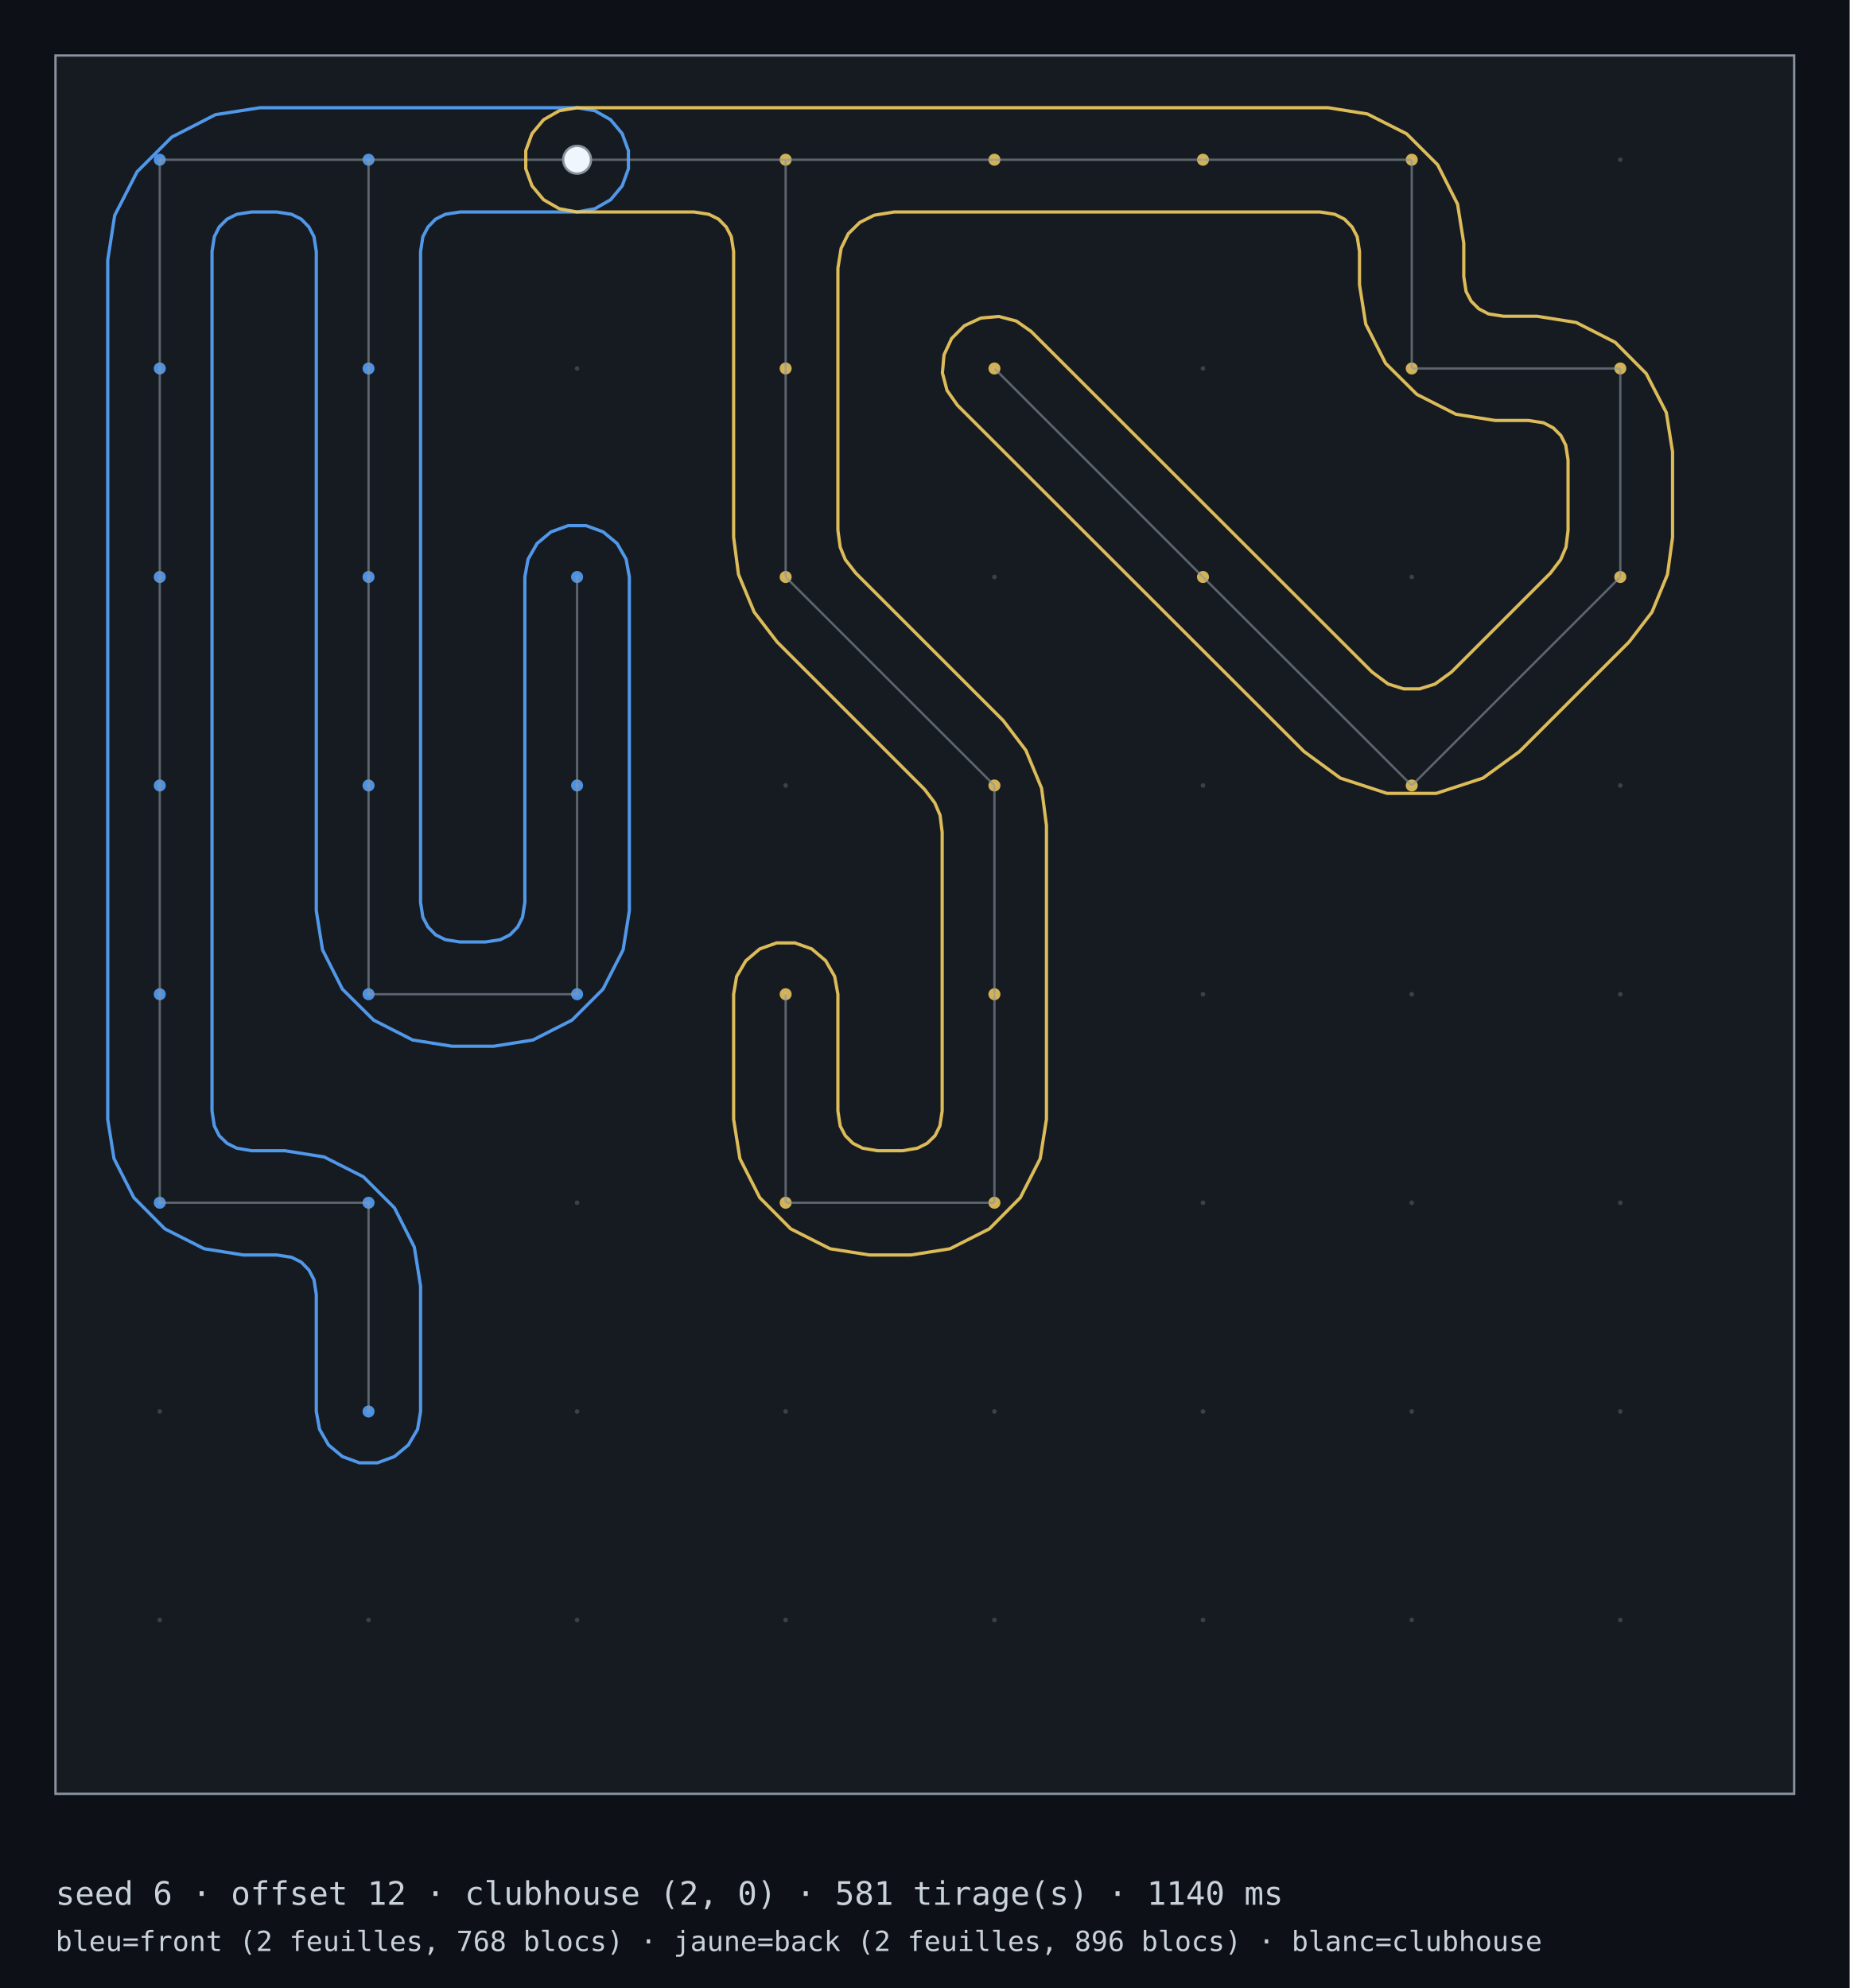
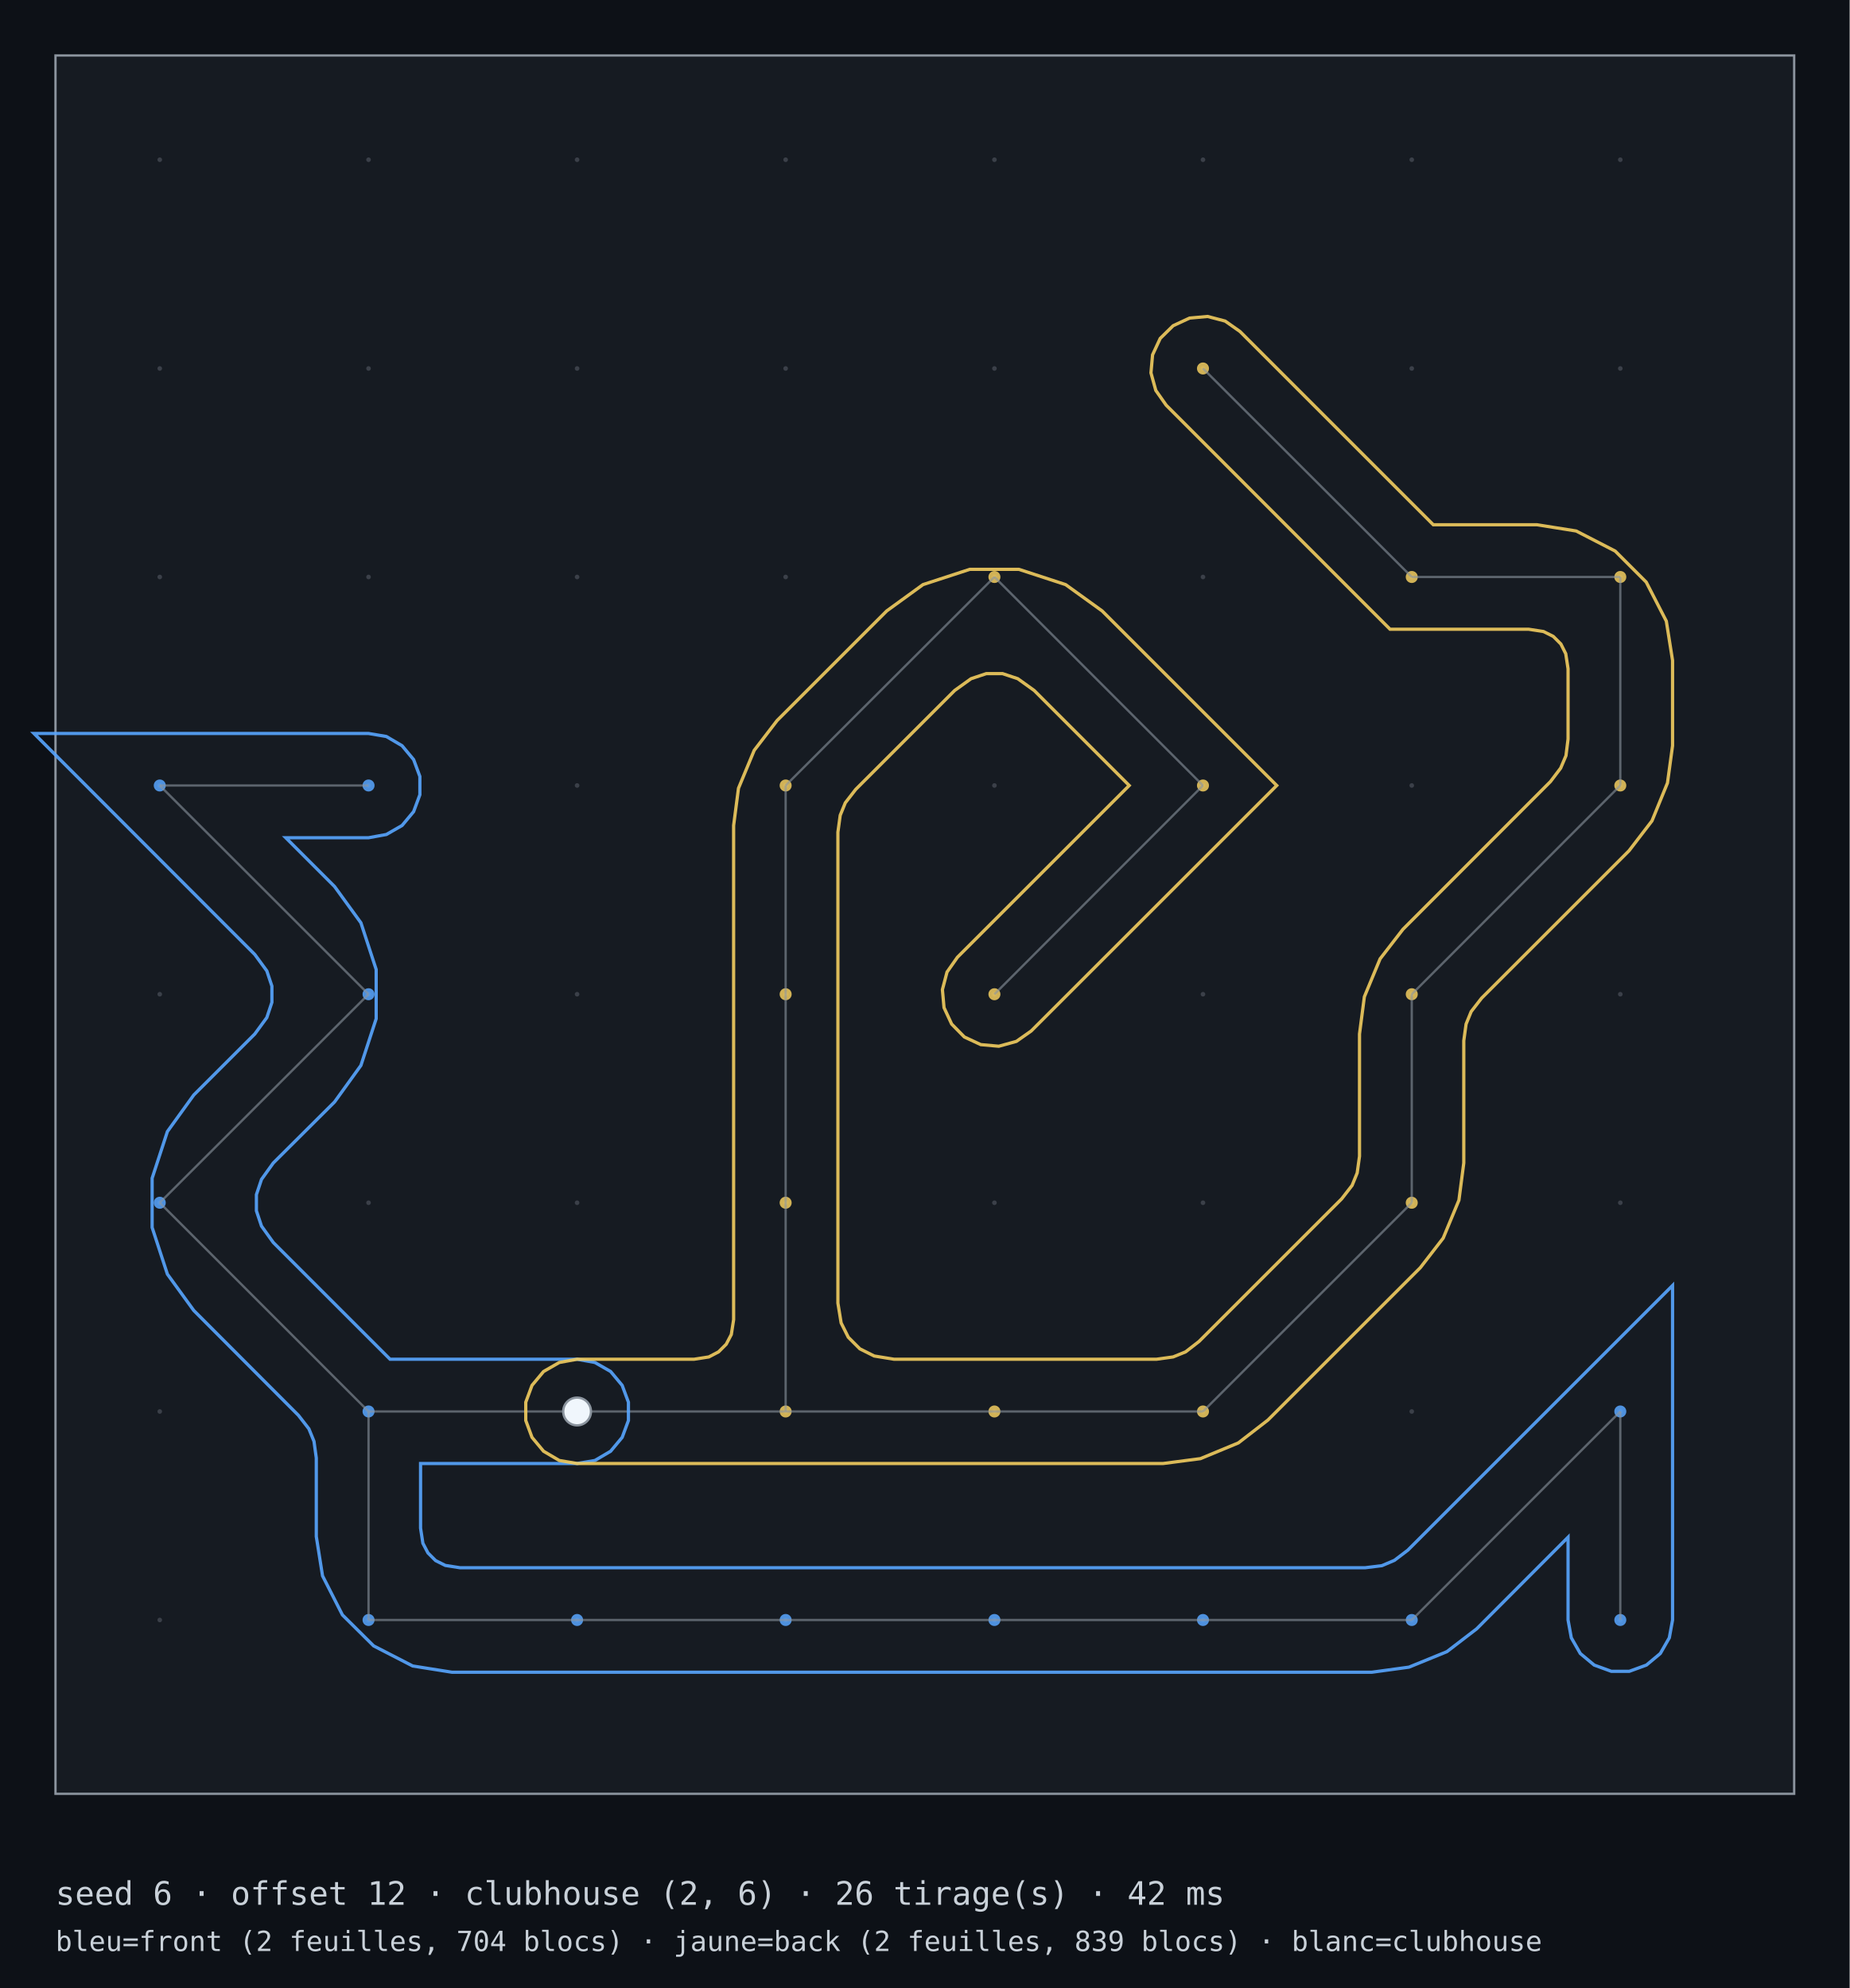
<svg xmlns="http://www.w3.org/2000/svg" width="800" height="860">
  <rect width="100%" height="100%" fill="#0d1117" />
  <rect x="24" y="24" width="752.0" height="752.0" fill="#161b22" stroke="#8b949e" />
  <style>text{font-family:monospace;fill:#c9d1d9}</style>
  <circle cx="69.1" cy="69.1" r="1.0" fill="#3b4049" />
  <circle cx="69.1" cy="159.4" r="1.0" fill="#3b4049" />
  <circle cx="69.1" cy="249.6" r="1.0" fill="#3b4049" />
  <circle cx="69.1" cy="339.8" r="1.0" fill="#3b4049" />
  <circle cx="69.1" cy="430.1" r="1.0" fill="#3b4049" />
  <circle cx="69.1" cy="520.3" r="1.0" fill="#3b4049" />
  <circle cx="69.1" cy="610.6" r="1.0" fill="#3b4049" />
  <circle cx="69.1" cy="700.8" r="1.0" fill="#3b4049" />
  <circle cx="159.4" cy="69.1" r="1.0" fill="#3b4049" />
  <circle cx="159.4" cy="159.4" r="1.0" fill="#3b4049" />
  <circle cx="159.4" cy="249.6" r="1.0" fill="#3b4049" />
  <circle cx="159.4" cy="339.8" r="1.0" fill="#3b4049" />
  <circle cx="159.4" cy="430.1" r="1.0" fill="#3b4049" />
  <circle cx="159.4" cy="520.3" r="1.0" fill="#3b4049" />
  <circle cx="159.4" cy="610.6" r="1.0" fill="#3b4049" />
  <circle cx="159.4" cy="700.8" r="1.0" fill="#3b4049" />
  <circle cx="249.6" cy="69.1" r="1.0" fill="#3b4049" />
  <circle cx="249.6" cy="159.4" r="1.0" fill="#3b4049" />
  <circle cx="249.6" cy="249.6" r="1.0" fill="#3b4049" />
  <circle cx="249.6" cy="339.8" r="1.0" fill="#3b4049" />
  <circle cx="249.6" cy="430.1" r="1.0" fill="#3b4049" />
  <circle cx="249.6" cy="520.3" r="1.0" fill="#3b4049" />
  <circle cx="249.6" cy="610.6" r="1.0" fill="#3b4049" />
  <circle cx="249.6" cy="700.8" r="1.0" fill="#3b4049" />
  <circle cx="339.8" cy="69.1" r="1.0" fill="#3b4049" />
  <circle cx="339.8" cy="159.4" r="1.0" fill="#3b4049" />
  <circle cx="339.8" cy="249.6" r="1.0" fill="#3b4049" />
  <circle cx="339.8" cy="339.8" r="1.0" fill="#3b4049" />
  <circle cx="339.8" cy="430.1" r="1.0" fill="#3b4049" />
  <circle cx="339.8" cy="520.3" r="1.0" fill="#3b4049" />
  <circle cx="339.8" cy="610.6" r="1.0" fill="#3b4049" />
  <circle cx="339.8" cy="700.8" r="1.0" fill="#3b4049" />
  <circle cx="430.1" cy="69.1" r="1.0" fill="#3b4049" />
  <circle cx="430.1" cy="159.4" r="1.0" fill="#3b4049" />
  <circle cx="430.1" cy="249.6" r="1.0" fill="#3b4049" />
  <circle cx="430.1" cy="339.8" r="1.0" fill="#3b4049" />
  <circle cx="430.1" cy="430.1" r="1.0" fill="#3b4049" />
  <circle cx="430.1" cy="520.3" r="1.0" fill="#3b4049" />
  <circle cx="430.1" cy="610.6" r="1.0" fill="#3b4049" />
  <circle cx="430.1" cy="700.8" r="1.0" fill="#3b4049" />
  <circle cx="520.3" cy="69.1" r="1.0" fill="#3b4049" />
  <circle cx="520.3" cy="159.4" r="1.0" fill="#3b4049" />
  <circle cx="520.3" cy="249.6" r="1.0" fill="#3b4049" />
  <circle cx="520.3" cy="339.8" r="1.0" fill="#3b4049" />
  <circle cx="520.3" cy="430.1" r="1.0" fill="#3b4049" />
  <circle cx="520.3" cy="520.3" r="1.0" fill="#3b4049" />
  <circle cx="520.3" cy="610.6" r="1.0" fill="#3b4049" />
  <circle cx="520.3" cy="700.8" r="1.0" fill="#3b4049" />
  <circle cx="610.6" cy="69.1" r="1.0" fill="#3b4049" />
  <circle cx="610.6" cy="159.4" r="1.0" fill="#3b4049" />
  <circle cx="610.6" cy="249.6" r="1.0" fill="#3b4049" />
  <circle cx="610.6" cy="339.8" r="1.0" fill="#3b4049" />
  <circle cx="610.6" cy="430.1" r="1.0" fill="#3b4049" />
  <circle cx="610.6" cy="520.3" r="1.0" fill="#3b4049" />
  <circle cx="610.6" cy="610.6" r="1.0" fill="#3b4049" />
  <circle cx="610.6" cy="700.8" r="1.0" fill="#3b4049" />
  <circle cx="700.8" cy="69.1" r="1.0" fill="#3b4049" />
  <circle cx="700.8" cy="159.4" r="1.0" fill="#3b4049" />
  <circle cx="700.8" cy="249.6" r="1.0" fill="#3b4049" />
  <circle cx="700.8" cy="339.8" r="1.0" fill="#3b4049" />
  <circle cx="700.8" cy="430.1" r="1.0" fill="#3b4049" />
  <circle cx="700.8" cy="520.3" r="1.0" fill="#3b4049" />
  <circle cx="700.8" cy="610.6" r="1.0" fill="#3b4049" />
  <circle cx="700.8" cy="700.8" r="1.0" fill="#3b4049" />
-   <circle cx="159.4" cy="69.1" r="2.6" fill="#58a6ff" fill-opacity="0.85" />
-   <circle cx="159.4" cy="159.4" r="2.6" fill="#58a6ff" fill-opacity="0.85" />
-   <circle cx="69.1" cy="69.1" r="2.6" fill="#58a6ff" fill-opacity="0.85" />
-   <circle cx="69.1" cy="159.4" r="2.6" fill="#58a6ff" fill-opacity="0.85" />
-   <circle cx="69.1" cy="249.6" r="2.6" fill="#58a6ff" fill-opacity="0.85" />
+   <circle cx="159.4" cy="610.6" r="2.6" fill="#58a6ff" fill-opacity="0.85" />
+   <circle cx="69.1" cy="520.3" r="2.6" fill="#58a6ff" fill-opacity="0.85" />
+   <circle cx="159.4" cy="700.8" r="2.6" fill="#58a6ff" fill-opacity="0.85" />
+   <circle cx="249.6" cy="700.8" r="2.6" fill="#58a6ff" fill-opacity="0.85" />
+   <circle cx="339.8" cy="700.8" r="2.6" fill="#58a6ff" fill-opacity="0.85" />
+   <circle cx="430.1" cy="700.8" r="2.6" fill="#58a6ff" fill-opacity="0.85" />
+   <circle cx="520.3" cy="700.8" r="2.6" fill="#58a6ff" fill-opacity="0.85" />
+   <circle cx="610.6" cy="700.8" r="2.6" fill="#58a6ff" fill-opacity="0.85" />
+   <circle cx="700.8" cy="610.6" r="2.6" fill="#58a6ff" fill-opacity="0.85" />
+   <circle cx="700.8" cy="700.8" r="2.6" fill="#58a6ff" fill-opacity="0.85" />
+   <circle cx="159.4" cy="430.1" r="2.6" fill="#58a6ff" fill-opacity="0.85" />
  <circle cx="69.1" cy="339.8" r="2.6" fill="#58a6ff" fill-opacity="0.85" />
-   <circle cx="69.1" cy="430.1" r="2.6" fill="#58a6ff" fill-opacity="0.85" />
-   <circle cx="69.1" cy="520.3" r="2.6" fill="#58a6ff" fill-opacity="0.85" />
-   <circle cx="159.4" cy="520.3" r="2.6" fill="#58a6ff" fill-opacity="0.85" />
-   <circle cx="159.4" cy="610.6" r="2.6" fill="#58a6ff" fill-opacity="0.85" />
-   <circle cx="159.4" cy="249.6" r="2.6" fill="#58a6ff" fill-opacity="0.85" />
  <circle cx="159.4" cy="339.8" r="2.6" fill="#58a6ff" fill-opacity="0.85" />
-   <circle cx="159.4" cy="430.1" r="2.6" fill="#58a6ff" fill-opacity="0.85" />
-   <circle cx="249.6" cy="430.1" r="2.6" fill="#58a6ff" fill-opacity="0.85" />
-   <circle cx="249.6" cy="339.8" r="2.6" fill="#58a6ff" fill-opacity="0.85" />
-   <circle cx="249.6" cy="249.6" r="2.6" fill="#58a6ff" fill-opacity="0.85" />
-   <circle cx="339.8" cy="69.1" r="2.6" fill="#f2cc60" fill-opacity="0.85" />
-   <circle cx="430.1" cy="69.1" r="2.6" fill="#f2cc60" fill-opacity="0.85" />
-   <circle cx="339.8" cy="159.4" r="2.6" fill="#f2cc60" fill-opacity="0.85" />
-   <circle cx="339.8" cy="249.6" r="2.6" fill="#f2cc60" fill-opacity="0.85" />
-   <circle cx="430.1" cy="339.8" r="2.6" fill="#f2cc60" fill-opacity="0.85" />
+   <circle cx="339.8" cy="610.6" r="2.6" fill="#f2cc60" fill-opacity="0.85" />
+   <circle cx="339.8" cy="520.3" r="2.6" fill="#f2cc60" fill-opacity="0.85" />
+   <circle cx="430.1" cy="610.6" r="2.6" fill="#f2cc60" fill-opacity="0.85" />
+   <circle cx="520.3" cy="610.6" r="2.6" fill="#f2cc60" fill-opacity="0.85" />
+   <circle cx="610.6" cy="520.3" r="2.6" fill="#f2cc60" fill-opacity="0.85" />
+   <circle cx="610.6" cy="430.1" r="2.6" fill="#f2cc60" fill-opacity="0.85" />
+   <circle cx="700.8" cy="339.8" r="2.6" fill="#f2cc60" fill-opacity="0.85" />
+   <circle cx="700.8" cy="249.6" r="2.6" fill="#f2cc60" fill-opacity="0.85" />
+   <circle cx="610.6" cy="249.6" r="2.6" fill="#f2cc60" fill-opacity="0.85" />
+   <circle cx="520.3" cy="159.4" r="2.6" fill="#f2cc60" fill-opacity="0.85" />
+   <circle cx="339.8" cy="430.1" r="2.6" fill="#f2cc60" fill-opacity="0.85" />
+   <circle cx="339.8" cy="339.8" r="2.6" fill="#f2cc60" fill-opacity="0.85" />
+   <circle cx="430.1" cy="249.6" r="2.6" fill="#f2cc60" fill-opacity="0.85" />
+   <circle cx="520.3" cy="339.8" r="2.6" fill="#f2cc60" fill-opacity="0.85" />
  <circle cx="430.1" cy="430.1" r="2.6" fill="#f2cc60" fill-opacity="0.85" />
-   <circle cx="430.1" cy="520.3" r="2.6" fill="#f2cc60" fill-opacity="0.85" />
-   <circle cx="339.8" cy="520.3" r="2.6" fill="#f2cc60" fill-opacity="0.85" />
-   <circle cx="339.8" cy="430.1" r="2.6" fill="#f2cc60" fill-opacity="0.85" />
-   <circle cx="520.3" cy="69.1" r="2.6" fill="#f2cc60" fill-opacity="0.85" />
-   <circle cx="610.6" cy="69.1" r="2.6" fill="#f2cc60" fill-opacity="0.85" />
-   <circle cx="610.6" cy="159.4" r="2.6" fill="#f2cc60" fill-opacity="0.85" />
-   <circle cx="700.8" cy="159.4" r="2.6" fill="#f2cc60" fill-opacity="0.85" />
-   <circle cx="700.8" cy="249.6" r="2.6" fill="#f2cc60" fill-opacity="0.85" />
-   <circle cx="610.6" cy="339.8" r="2.6" fill="#f2cc60" fill-opacity="0.85" />
-   <circle cx="520.3" cy="249.6" r="2.6" fill="#f2cc60" fill-opacity="0.85" />
-   <circle cx="430.1" cy="159.4" r="2.6" fill="#f2cc60" fill-opacity="0.85" />
-   <line x1="249.6" y1="69.1" x2="159.4" y2="69.1" stroke="#8b949e" stroke-width="1.0" stroke-opacity="0.6" />
-   <line x1="249.6" y1="69.1" x2="339.8" y2="69.1" stroke="#8b949e" stroke-width="1.0" stroke-opacity="0.6" />
-   <line x1="159.4" y1="69.1" x2="159.4" y2="159.4" stroke="#8b949e" stroke-width="1.0" stroke-opacity="0.6" />
-   <line x1="339.8" y1="69.1" x2="430.1" y2="69.1" stroke="#8b949e" stroke-width="1.0" stroke-opacity="0.6" />
-   <line x1="159.4" y1="159.4" x2="159.4" y2="249.6" stroke="#8b949e" stroke-width="1.0" stroke-opacity="0.6" />
-   <line x1="430.1" y1="69.1" x2="520.3" y2="69.1" stroke="#8b949e" stroke-width="1.0" stroke-opacity="0.6" />
-   <line x1="159.4" y1="249.6" x2="159.4" y2="339.8" stroke="#8b949e" stroke-width="1.0" stroke-opacity="0.6" />
-   <line x1="520.3" y1="69.1" x2="610.6" y2="69.1" stroke="#8b949e" stroke-width="1.0" stroke-opacity="0.6" />
-   <line x1="159.4" y1="339.8" x2="159.4" y2="430.1" stroke="#8b949e" stroke-width="1.0" stroke-opacity="0.6" />
-   <line x1="610.6" y1="69.1" x2="610.6" y2="159.4" stroke="#8b949e" stroke-width="1.0" stroke-opacity="0.6" />
-   <line x1="159.4" y1="430.1" x2="249.6" y2="430.1" stroke="#8b949e" stroke-width="1.0" stroke-opacity="0.6" />
-   <line x1="610.6" y1="159.4" x2="700.8" y2="159.4" stroke="#8b949e" stroke-width="1.0" stroke-opacity="0.6" />
-   <line x1="249.6" y1="430.1" x2="249.6" y2="339.8" stroke="#8b949e" stroke-width="1.0" stroke-opacity="0.6" />
-   <line x1="700.8" y1="159.4" x2="700.8" y2="249.6" stroke="#8b949e" stroke-width="1.0" stroke-opacity="0.6" />
-   <line x1="249.6" y1="339.8" x2="249.6" y2="249.6" stroke="#8b949e" stroke-width="1.0" stroke-opacity="0.6" />
-   <line x1="700.8" y1="249.6" x2="610.6" y2="339.8" stroke="#8b949e" stroke-width="1.0" stroke-opacity="0.6" />
-   <line x1="610.6" y1="339.8" x2="520.3" y2="249.6" stroke="#8b949e" stroke-width="1.0" stroke-opacity="0.6" />
-   <line x1="159.4" y1="69.1" x2="69.1" y2="69.1" stroke="#8b949e" stroke-width="1.0" stroke-opacity="0.6" />
-   <line x1="520.3" y1="249.6" x2="430.1" y2="159.4" stroke="#8b949e" stroke-width="1.0" stroke-opacity="0.6" />
-   <line x1="69.1" y1="69.1" x2="69.1" y2="159.4" stroke="#8b949e" stroke-width="1.0" stroke-opacity="0.6" />
-   <line x1="69.1" y1="159.4" x2="69.1" y2="249.6" stroke="#8b949e" stroke-width="1.0" stroke-opacity="0.6" />
-   <line x1="339.8" y1="69.1" x2="339.8" y2="159.4" stroke="#8b949e" stroke-width="1.0" stroke-opacity="0.6" />
-   <line x1="69.1" y1="249.6" x2="69.1" y2="339.8" stroke="#8b949e" stroke-width="1.0" stroke-opacity="0.6" />
-   <line x1="339.8" y1="159.4" x2="339.8" y2="249.6" stroke="#8b949e" stroke-width="1.0" stroke-opacity="0.6" />
-   <line x1="69.1" y1="339.8" x2="69.1" y2="430.1" stroke="#8b949e" stroke-width="1.0" stroke-opacity="0.6" />
-   <line x1="339.8" y1="249.6" x2="430.1" y2="339.8" stroke="#8b949e" stroke-width="1.0" stroke-opacity="0.6" />
-   <line x1="69.1" y1="430.1" x2="69.1" y2="520.3" stroke="#8b949e" stroke-width="1.0" stroke-opacity="0.6" />
-   <line x1="430.1" y1="339.8" x2="430.1" y2="430.1" stroke="#8b949e" stroke-width="1.0" stroke-opacity="0.6" />
-   <line x1="69.1" y1="520.3" x2="159.4" y2="520.3" stroke="#8b949e" stroke-width="1.0" stroke-opacity="0.6" />
-   <line x1="430.1" y1="430.1" x2="430.1" y2="520.3" stroke="#8b949e" stroke-width="1.0" stroke-opacity="0.6" />
-   <line x1="159.4" y1="520.3" x2="159.4" y2="610.6" stroke="#8b949e" stroke-width="1.0" stroke-opacity="0.6" />
-   <line x1="430.1" y1="520.3" x2="339.8" y2="520.3" stroke="#8b949e" stroke-width="1.0" stroke-opacity="0.6" />
+   <line x1="249.6" y1="610.6" x2="159.4" y2="610.6" stroke="#8b949e" stroke-width="1.0" stroke-opacity="0.6" />
+   <line x1="249.6" y1="610.6" x2="339.8" y2="610.6" stroke="#8b949e" stroke-width="1.0" stroke-opacity="0.6" />
+   <line x1="159.4" y1="610.6" x2="69.1" y2="520.3" stroke="#8b949e" stroke-width="1.0" stroke-opacity="0.6" />
+   <line x1="339.8" y1="610.6" x2="339.8" y2="520.3" stroke="#8b949e" stroke-width="1.0" stroke-opacity="0.6" />
+   <line x1="69.1" y1="520.3" x2="159.4" y2="430.1" stroke="#8b949e" stroke-width="1.0" stroke-opacity="0.6" />
  <line x1="339.8" y1="520.3" x2="339.8" y2="430.1" stroke="#8b949e" stroke-width="1.0" stroke-opacity="0.6" />
-   <polygon points="249.6,91.7 257.3,90.3 264.1,86.4 269.1,80.4 271.8,73.0 271.8,65.2 269.1,57.8 264.1,51.8 257.3,47.9 249.6,46.6 112.5,46.6 93.2,49.6 74.3,59.3 59.3,74.3 49.6,93.2 46.6,112.5 46.6,484.2 49.3,501.2 57.9,518.1 71.3,531.6 88.3,540.2 105.2,542.9 119.7,542.9 126.1,543.9 130.3,546.0 133.6,549.4 135.8,553.6 136.8,560.0 136.8,610.6 138.2,618.3 142.1,625.1 148.1,630.1 155.4,632.8 163.3,632.8 170.6,630.1 176.6,625.1 180.6,618.3 181.9,610.6 181.9,556.4 179.2,539.5 170.6,522.5 157.2,509.1 140.2,500.5 123.2,497.8 108.8,497.8 102.4,496.7 98.2,494.6 94.8,491.3 92.7,487.1 91.7,480.6 91.7,108.8 92.7,102.4 94.8,98.2 98.2,94.8 102.4,92.7 108.8,91.7 119.7,91.7 126.1,92.7 130.3,94.8 133.6,98.2 135.8,102.4 136.8,108.8 136.8,394.0 139.5,410.9 148.1,427.9 161.6,441.3 178.5,449.9 195.5,452.6 213.5,452.6 230.5,449.9 247.4,441.3 260.8,427.9 269.5,410.9 272.2,394.0 272.2,249.6 270.8,241.9 266.9,235.1 260.9,230.1 253.5,227.4 245.7,227.4 238.3,230.1 232.3,235.1 228.4,241.9 227.0,249.6 227.0,390.4 226.0,396.8 223.9,401.0 220.6,404.4 216.4,406.5 209.9,407.5 199.0,407.5 192.6,406.5 188.4,404.4 185.1,401.0 182.9,396.8 181.9,390.4 181.9,108.8 182.9,102.4 185.1,98.2 188.4,94.8 192.6,92.7 199.0,91.7" fill="none" stroke="#58a6ff" stroke-width="1.4" stroke-opacity="0.9" />
-   <polygon points="249.6,46.6 241.9,47.9 235.1,51.8 230.1,57.8 227.4,65.2 227.4,73.0 230.1,80.4 235.1,86.4 241.9,90.3 249.6,91.7 300.2,91.7 306.6,92.7 310.8,94.8 314.1,98.2 316.3,102.4 317.3,108.8 317.3,232.4 319.4,248.5 326.2,264.8 336.1,277.7 399.9,341.5 404.3,347.3 406.6,352.7 407.5,360.0 407.5,480.6 406.5,487.1 404.4,491.3 401.0,494.6 396.8,496.7 390.4,497.8 379.5,497.8 373.1,496.7 368.9,494.6 365.6,491.3 363.4,487.1 362.4,480.6 362.4,430.1 361.0,422.4 357.1,415.6 351.1,410.5 343.8,407.9 335.9,407.9 328.6,410.5 322.6,415.6 318.6,422.4 317.3,430.1 317.3,484.2 320.0,501.2 328.6,518.1 342.0,531.6 359.0,540.2 376.0,542.9 394.0,542.9 410.9,540.2 427.9,531.6 441.3,518.1 449.9,501.2 452.6,484.2 452.6,357.1 450.5,341.0 443.7,324.6 433.9,311.7 370.1,247.9 365.6,242.1 363.4,236.7 362.4,229.4 362.4,116.0 363.8,107.4 366.9,101.1 371.9,96.2 378.1,93.1 386.7,91.7 570.9,91.7 577.3,92.7 581.5,94.8 584.8,98.2 587.0,102.4 588.0,108.8 588.0,123.2 590.7,140.2 599.3,157.2 612.8,170.6 629.7,179.2 646.7,181.9 661.1,181.9 667.6,182.9 671.8,185.1 675.1,188.4 677.2,192.6 678.2,199.0 678.2,229.4 677.3,236.7 675.0,242.1 670.6,247.9 627.8,290.7 620.7,295.9 614.0,298.0 607.1,298.0 600.4,295.9 593.4,290.7 446.0,143.4 439.6,138.9 432.0,136.9 424.2,137.6 417.1,140.9 411.6,146.4 408.3,153.5 407.6,161.3 409.6,168.9 414.1,175.3 564.0,325.1 579.7,336.6 599.9,343.2 621.2,343.2 641.4,336.6 657.2,325.1 704.6,277.7 714.5,264.8 721.2,248.5 723.4,232.4 723.4,195.5 720.7,178.5 712.0,161.6 698.6,148.1 681.7,139.5 664.7,136.8 650.2,136.8 643.8,135.8 639.6,133.6 636.3,130.3 634.1,126.1 633.1,119.7 633.1,105.2 630.4,88.3 621.8,71.3 608.4,57.9 591.4,49.3 574.4,46.6" fill="none" stroke="#f2cc60" stroke-width="1.4" stroke-opacity="0.9" />
-   <circle cx="249.6" cy="69.1" r="6" fill="#f0f6fc" stroke="#8b949e" />
-   <text x="24" y="824" font-size="14">seed 6 · offset 12 · clubhouse (2, 0) · 581 tirage(s) · 1140 ms</text>
-   <text x="24" y="844" font-size="12">bleu=front (2 feuilles, 768 blocs) · jaune=back (2 feuilles, 896 blocs) · blanc=clubhouse</text>
+   <line x1="159.4" y1="430.1" x2="69.1" y2="339.8" stroke="#8b949e" stroke-width="1.0" stroke-opacity="0.6" />
+   <line x1="339.8" y1="430.1" x2="339.8" y2="339.8" stroke="#8b949e" stroke-width="1.0" stroke-opacity="0.6" />
+   <line x1="69.1" y1="339.8" x2="159.4" y2="339.8" stroke="#8b949e" stroke-width="1.0" stroke-opacity="0.6" />
+   <line x1="339.8" y1="339.8" x2="430.1" y2="249.6" stroke="#8b949e" stroke-width="1.0" stroke-opacity="0.6" />
+   <line x1="430.1" y1="249.6" x2="520.3" y2="339.8" stroke="#8b949e" stroke-width="1.0" stroke-opacity="0.6" />
+   <line x1="159.4" y1="610.6" x2="159.4" y2="700.8" stroke="#8b949e" stroke-width="1.0" stroke-opacity="0.6" />
+   <line x1="520.3" y1="339.8" x2="430.1" y2="430.1" stroke="#8b949e" stroke-width="1.0" stroke-opacity="0.6" />
+   <line x1="159.4" y1="700.8" x2="249.6" y2="700.8" stroke="#8b949e" stroke-width="1.0" stroke-opacity="0.6" />
+   <line x1="249.6" y1="700.8" x2="339.8" y2="700.8" stroke="#8b949e" stroke-width="1.0" stroke-opacity="0.6" />
+   <line x1="339.8" y1="610.6" x2="430.1" y2="610.6" stroke="#8b949e" stroke-width="1.0" stroke-opacity="0.6" />
+   <line x1="339.8" y1="700.8" x2="430.1" y2="700.8" stroke="#8b949e" stroke-width="1.0" stroke-opacity="0.6" />
+   <line x1="430.1" y1="610.6" x2="520.3" y2="610.6" stroke="#8b949e" stroke-width="1.0" stroke-opacity="0.6" />
+   <line x1="430.1" y1="700.8" x2="520.3" y2="700.8" stroke="#8b949e" stroke-width="1.0" stroke-opacity="0.6" />
+   <line x1="520.3" y1="610.6" x2="610.6" y2="520.3" stroke="#8b949e" stroke-width="1.0" stroke-opacity="0.6" />
+   <line x1="520.3" y1="700.8" x2="610.6" y2="700.8" stroke="#8b949e" stroke-width="1.0" stroke-opacity="0.6" />
+   <line x1="610.6" y1="520.3" x2="610.6" y2="430.1" stroke="#8b949e" stroke-width="1.0" stroke-opacity="0.6" />
+   <line x1="610.6" y1="700.8" x2="700.8" y2="610.6" stroke="#8b949e" stroke-width="1.0" stroke-opacity="0.6" />
+   <line x1="610.6" y1="430.1" x2="700.8" y2="339.8" stroke="#8b949e" stroke-width="1.0" stroke-opacity="0.6" />
+   <line x1="700.8" y1="610.6" x2="700.8" y2="700.8" stroke="#8b949e" stroke-width="1.0" stroke-opacity="0.6" />
+   <line x1="700.8" y1="339.8" x2="700.8" y2="249.6" stroke="#8b949e" stroke-width="1.0" stroke-opacity="0.6" />
+   <line x1="700.8" y1="249.6" x2="610.6" y2="249.6" stroke="#8b949e" stroke-width="1.0" stroke-opacity="0.6" />
+   <line x1="610.6" y1="249.6" x2="520.3" y2="159.4" stroke="#8b949e" stroke-width="1.0" stroke-opacity="0.6" />
+   <polygon points="249.6,633.1 257.3,631.8 264.1,627.8 269.1,621.8 271.8,614.5 271.8,606.6 269.1,599.3 264.1,593.3 257.3,589.4 249.6,588.0 168.7,588.0 118.2,537.5 113.1,530.4 110.9,523.8 110.9,516.8 113.1,510.2 118.2,503.1 144.7,476.7 156.1,460.9 162.7,440.7 162.7,419.4 156.1,399.2 144.7,383.5 123.6,362.4 159.4,362.4 167.1,361.0 173.9,357.1 178.9,351.1 181.6,343.8 181.6,335.9 178.9,328.6 173.9,322.6 167.1,318.6 159.4,317.3 14.7,317.3 110.2,412.9 115.4,420.0 117.6,426.6 117.6,433.6 115.4,440.2 110.2,447.3 83.8,473.7 72.4,489.5 65.8,509.7 65.8,531.0 72.4,551.2 83.8,566.9 129.1,612.3 133.6,618.1 135.8,623.5 136.8,630.7 136.8,664.7 139.5,681.7 148.1,698.6 161.6,712.0 178.5,720.7 195.5,723.4 593.3,723.4 609.4,721.2 625.8,714.5 638.7,704.6 678.2,665.0 678.2,700.8 679.6,708.5 683.5,715.3 689.5,720.3 696.9,723.0 704.7,723.0 712.1,720.3 718.1,715.3 722.0,708.5 723.4,700.8 723.4,556.1 608.9,670.6 603.1,675.0 597.7,677.3 590.4,678.2 199.0,678.2 192.6,677.2 188.4,675.1 185.1,671.8 182.9,667.6 181.9,661.1 181.9,633.1" fill="none" stroke="#58a6ff" stroke-width="1.4" stroke-opacity="0.9" />
+   <polygon points="249.6,588.0 241.9,589.4 235.1,593.3 230.1,599.3 227.4,606.6 227.4,614.5 230.1,621.8 235.1,627.8 241.9,631.8 249.6,633.1 503.1,633.1 519.2,631.0 535.6,624.2 548.4,614.3 614.3,548.4 624.2,535.6 631.0,519.2 633.1,503.1 633.1,450.2 634.1,443.0 636.3,437.6 640.8,431.8 704.6,368.0 714.5,355.1 721.2,338.7 723.4,322.6 723.4,285.7 720.7,268.7 712.0,251.8 698.6,238.4 681.7,229.7 664.7,227.0 619.9,227.0 536.3,143.4 529.9,138.9 522.3,136.9 514.5,137.6 507.4,140.9 501.8,146.4 498.5,153.5 497.8,161.3 499.9,168.9 504.4,175.3 601.2,272.2 661.1,272.2 667.6,273.2 671.8,275.3 675.1,278.6 677.2,282.8 678.2,289.3 678.2,319.7 677.3,326.9 675.0,332.3 670.6,338.1 606.8,402.0 596.9,414.8 590.1,431.2 588.0,447.3 588.0,500.2 587.0,507.4 584.8,512.8 580.3,518.6 518.6,580.3 512.8,584.8 507.4,587.0 500.2,588.0 386.7,588.0 378.1,586.6 371.9,583.5 366.9,578.5 363.8,572.3 362.4,563.7 362.4,360.0 363.4,352.7 365.6,347.3 370.1,341.5 412.9,298.7 420.0,293.6 426.6,291.4 433.6,291.4 440.2,293.6 447.3,298.7 488.4,339.8 414.1,414.1 409.6,420.5 407.6,428.1 408.3,435.9 411.6,443.0 417.1,448.6 424.2,451.9 432.0,452.6 439.6,450.5 446.0,446.0 552.2,339.8 476.7,264.3 460.9,252.9 440.7,246.3 419.4,246.3 399.2,252.9 383.5,264.3 336.1,311.7 326.2,324.6 319.4,341.0 317.3,357.1 317.3,570.9 316.3,577.3 314.1,581.5 310.8,584.8 306.6,587.0 300.2,588.0" fill="none" stroke="#f2cc60" stroke-width="1.4" stroke-opacity="0.9" />
+   <circle cx="249.6" cy="610.6" r="6" fill="#f0f6fc" stroke="#8b949e" />
+   <text x="24" y="824" font-size="14">seed 6 · offset 12 · clubhouse (2, 6) · 26 tirage(s) · 42 ms</text>
+   <text x="24" y="844" font-size="12">bleu=front (2 feuilles, 704 blocs) · jaune=back (2 feuilles, 839 blocs) · blanc=clubhouse</text>
</svg>
